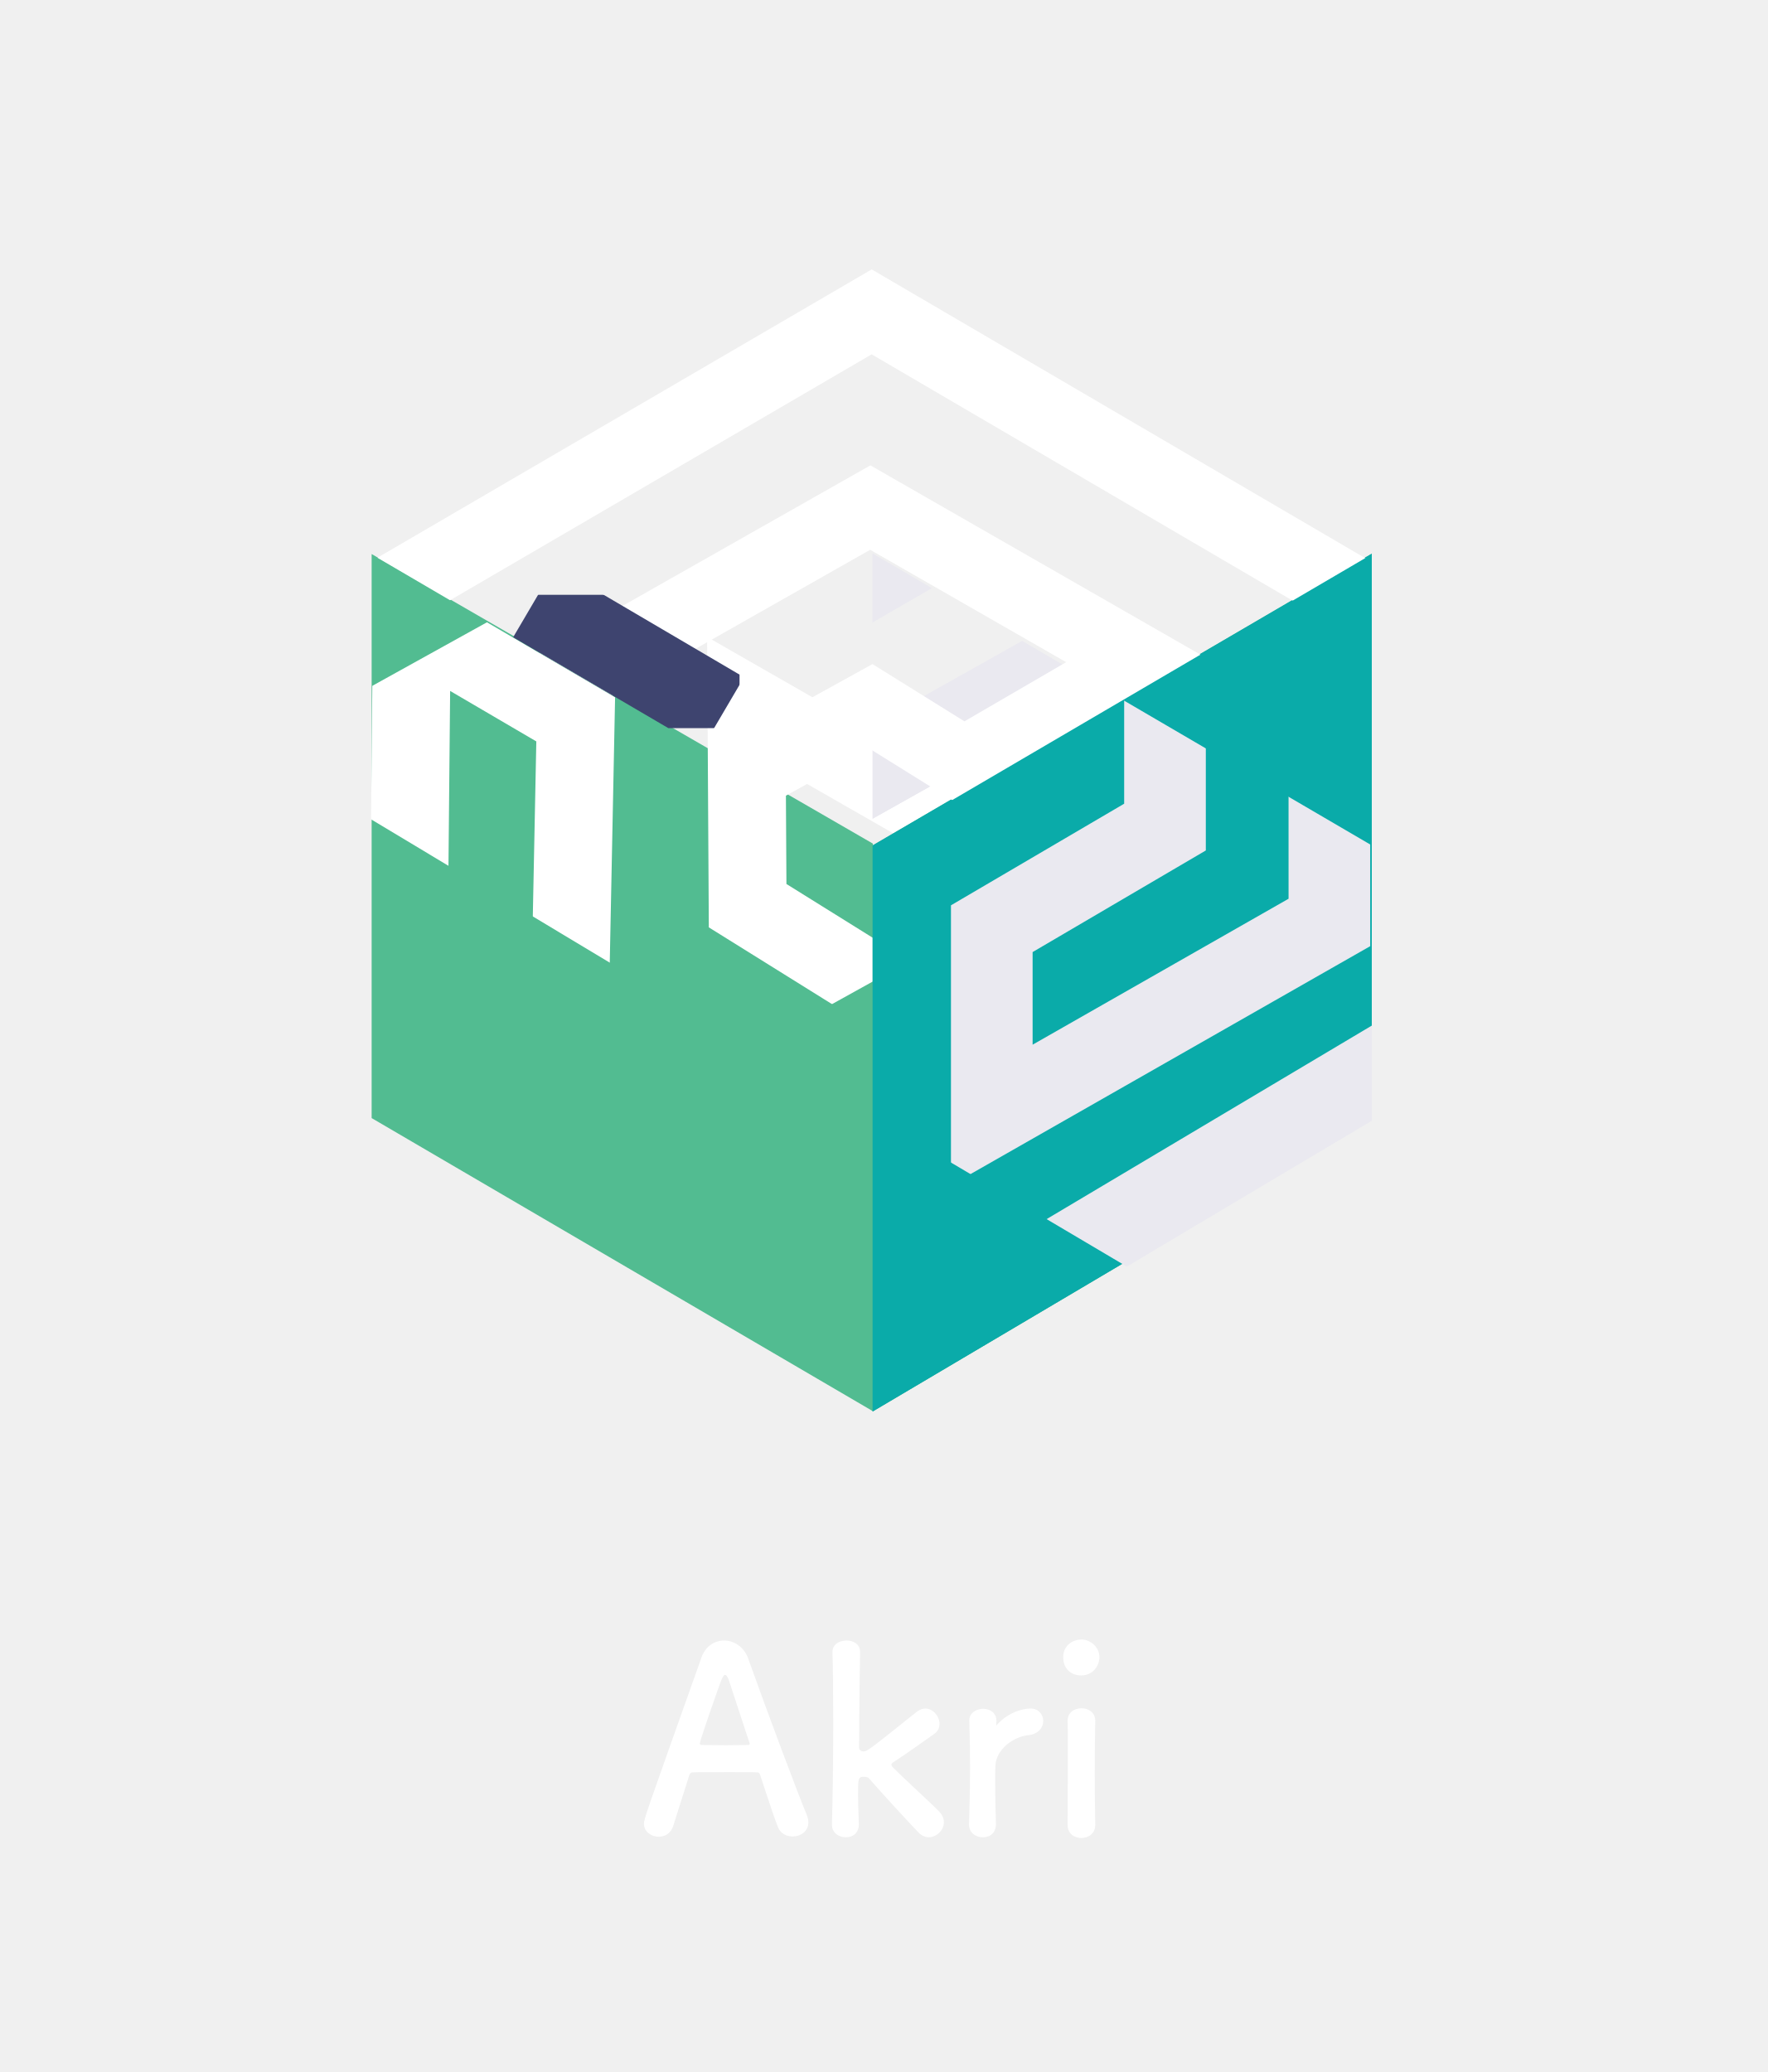
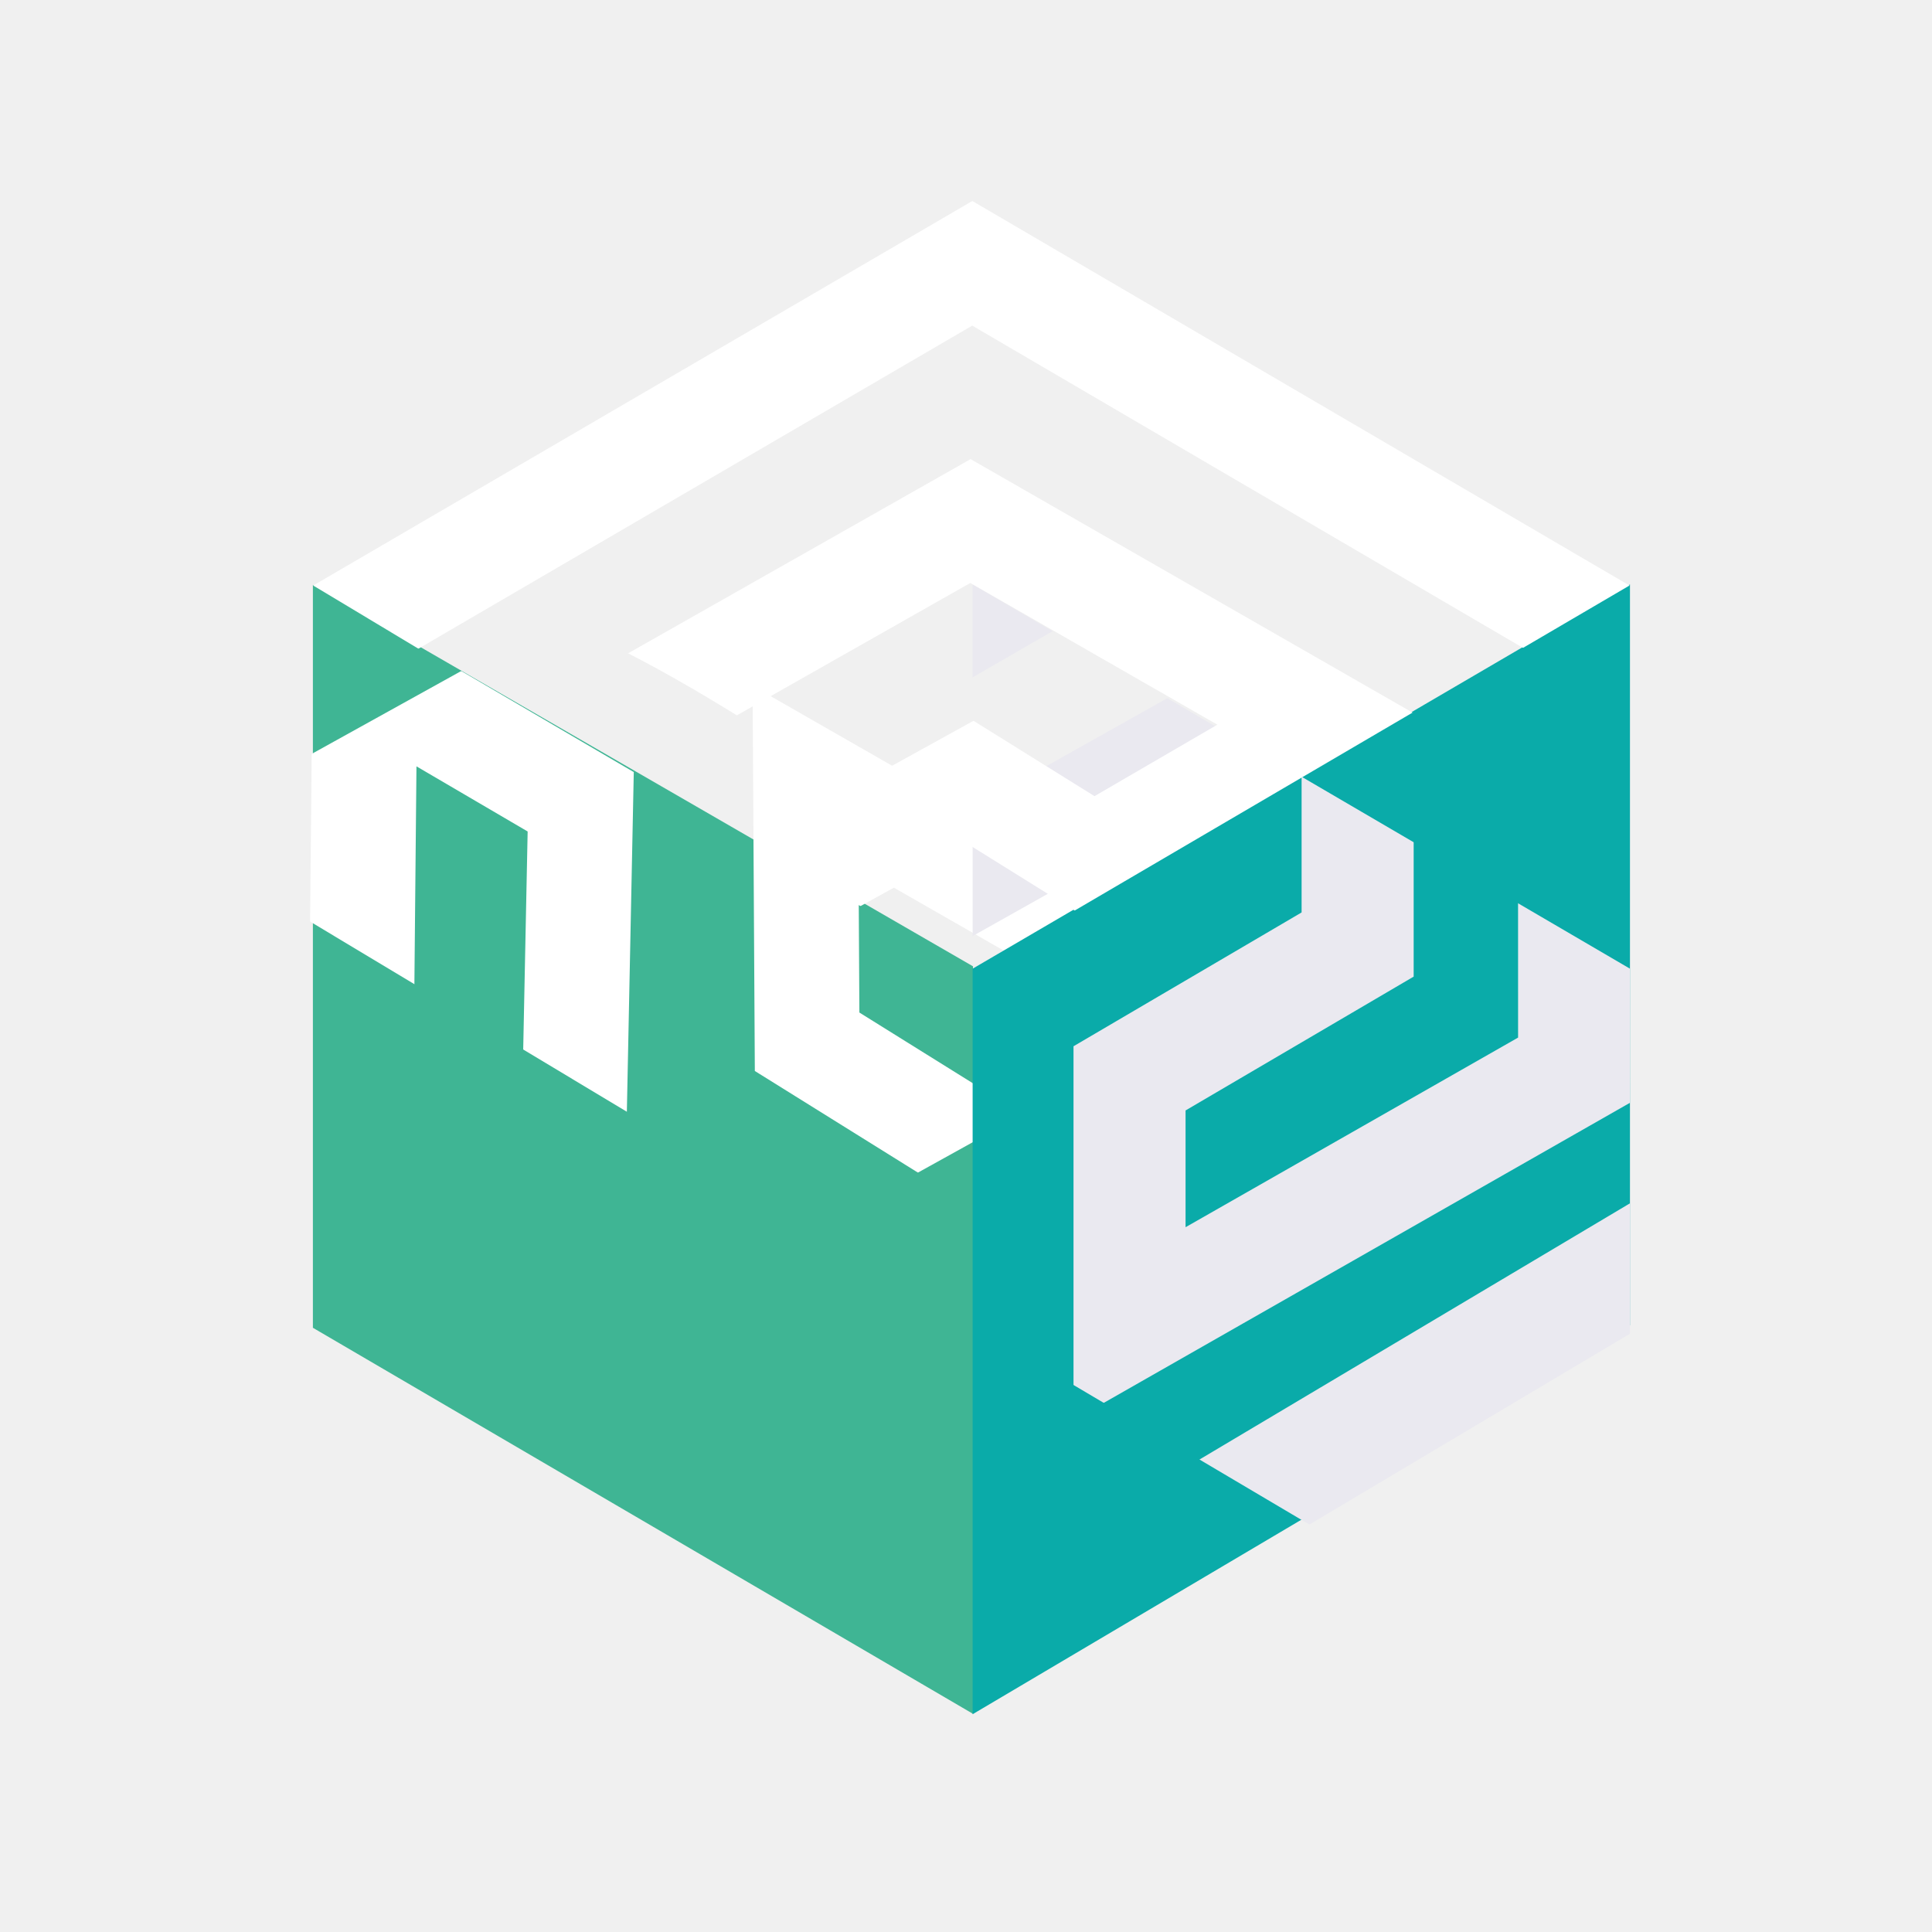
- <svg xmlns="http://www.w3.org/2000/svg" xmlns:xlink="http://www.w3.org/1999/xlink" width="2338px" height="2741px" viewBox="0 0 2338 2741" version="1.1">
+ <svg xmlns="http://www.w3.org/2000/svg" xmlns:xlink="http://www.w3.org/1999/xlink" width="2155px" height="2155px" viewBox="0 0 2155 2155" version="1.1">
  <defs>
-     <polygon id="path-1" points="663.244 1134.724 0.195 751.635 0.195 0.788 663.244 388.57" />
-     <polygon id="path-3" points="660.585 1134.867 0.318 748.898 0.318 0.035 660.585 390.697" />
-     <polygon id="path-5" points="660.585 1134.867 0.318 748.898 0.318 0.035 660.585 390.697" />
-     <polygon id="path-7" points="662.859 0.088 1324.959 387.989 662.859 775.889 0.759 387.989" />
+     <polygon id="path-1" points="736.511 1260.074 0.216 834.666 0.216 0.875 736.511 431.494" />
+     <polygon id="path-3" points="733.558 1260.232 0.354 831.627 0.354 0.039 733.558 433.856" />
+     <path d="M736.083,0.098 L975.704,140.483 L959.717,261.219 C959.717,261.219 1109.635,360.29 1202.381,391.041 C1262.558,410.993 1243.486,294.036 1243.486,294.036 L1471.324,430.849 L736.083,861.6 L0.843,430.849 L736.083,0.098 Z" id="path-5" />
  </defs>
-   <g id="logo-stack-dark" stroke="none" stroke-width="1" fill="none" fill-rule="evenodd">
-     <path d="M1069.246,2410.951 C1069.246,2422.577 1058.988,2429.415 1048.388,2429.415 C1040.523,2429.415 1032.317,2425.654 1028.898,2416.764 C1024.795,2406.848 1015.904,2379.493 1005.305,2347.694 C1004.621,2345.642 1003.595,2344.616 1001.543,2344.616 C996.072,2344.274 982.053,2344.274 966.666,2344.274 C946.15,2344.274 923.241,2344.274 916.06,2344.616 C914.351,2344.616 912.641,2345.642 911.957,2347.694 C903.409,2374.706 895.544,2399.325 890.415,2415.738 C887.338,2425.312 879.474,2429.757 871.267,2429.757 C861.693,2429.757 851.777,2423.261 851.777,2412.661 C851.777,2406.506 852.803,2403.77 927.686,2193.141 C933.157,2177.412 945.466,2170.231 957.776,2170.231 C970.769,2170.231 984.105,2178.438 989.576,2193.824 C1011.459,2255.372 1055.91,2374.364 1067.194,2401.035 C1068.562,2404.454 1069.246,2407.874 1069.246,2410.951 Z M991.627,2307.004 C991.627,2306.662 991.627,2305.978 991.285,2305.294 C980.685,2273.153 970.427,2242.037 964.957,2225.282 C962.905,2219.127 961.195,2215.708 959.144,2215.708 C957.434,2215.708 955.383,2218.785 952.989,2225.624 C947.86,2239.301 925.634,2303.243 925.634,2306.32 C925.634,2307.688 926.318,2308.372 928.37,2308.372 C935.209,2308.372 947.86,2308.713 959.828,2308.713 C972.137,2308.713 984.105,2308.372 988.892,2308.372 C990.943,2308.372 991.627,2308.03 991.627,2307.004 Z M1248.519,2410.609 C1248.519,2421.209 1238.945,2430.441 1228.345,2430.441 C1223.9,2430.441 1219.113,2428.39 1215.01,2424.286 C1205.094,2414.028 1164.404,2369.919 1149.701,2352.823 C1148.333,2351.113 1145.94,2350.429 1142.862,2350.429 C1134.998,2350.429 1134.998,2352.481 1134.998,2375.39 C1134.998,2382.913 1135.34,2393.854 1136.024,2413.003 C1136.366,2420.183 1132.262,2430.441 1118.585,2430.441 C1109.353,2430.441 1100.463,2424.628 1100.463,2413.686 L1100.463,2413.003 C1101.489,2377.442 1102.172,2326.152 1102.172,2279.649 C1102.172,2241.353 1101.831,2206.476 1101.147,2185.96 C1100.805,2176.728 1108.327,2170.231 1119.953,2170.231 C1128.843,2170.231 1137.733,2175.018 1137.733,2185.618 L1137.733,2186.302 C1136.708,2223.914 1136.366,2312.133 1136.366,2312.133 C1136.366,2315.21 1139.443,2316.92 1141.837,2316.92 C1146.966,2316.92 1148.333,2315.894 1212.958,2264.262 C1216.72,2261.527 1220.481,2260.159 1223.9,2260.159 C1234.158,2260.159 1242.706,2270.417 1242.706,2280.333 C1242.706,2285.462 1240.655,2290.249 1235.868,2293.668 C1215.694,2308.03 1200.649,2318.629 1182.526,2330.597 C1180.133,2331.965 1179.107,2333.333 1179.107,2334.358 C1179.107,2335.726 1180.133,2337.094 1181.843,2338.803 C1199.281,2356.242 1233.474,2387.016 1242.706,2396.932 C1246.81,2401.377 1248.519,2406.164 1248.519,2410.609 Z M1299.91,2430.441 C1290.678,2430.441 1281.788,2424.628 1281.788,2413.686 L1281.788,2413.003 C1282.814,2380.519 1283.156,2357.952 1283.156,2337.778 C1283.156,2317.262 1282.814,2299.481 1282.13,2276.572 L1282.13,2275.888 C1282.13,2265.63 1292.046,2260.501 1300.594,2260.501 C1309.142,2260.501 1318.033,2265.63 1318.033,2276.572 C1318.033,2277.94 1317.691,2278.965 1317.691,2279.991 L1317.691,2281.359 C1317.691,2282.043 1317.691,2282.385 1318.033,2282.385 C1318.033,2282.385 1318.717,2282.043 1319.4,2281.017 C1333.078,2265.972 1351.542,2260.159 1363.168,2260.159 C1373.768,2260.159 1379.922,2268.024 1379.922,2276.572 C1379.922,2285.12 1373.768,2294.01 1360.432,2295.378 C1340.258,2297.43 1317.691,2314.184 1316.665,2335.726 C1316.323,2341.881 1316.323,2349.061 1316.323,2358.294 C1316.323,2371.629 1316.665,2388.725 1317.349,2413.003 C1317.691,2420.183 1313.588,2430.441 1299.91,2430.441 Z M1430.288,2216.392 C1416.952,2216.392 1406.352,2207.844 1406.352,2192.115 C1406.352,2175.36 1420.713,2168.863 1430.288,2168.863 C1442.597,2168.863 1454.223,2179.121 1454.223,2192.115 C1454.223,2204.424 1444.991,2216.392 1430.288,2216.392 Z M1448.752,2414.028 C1448.752,2425.654 1439.52,2431.467 1430.288,2431.467 C1421.055,2431.467 1412.165,2425.654 1412.165,2414.028 C1412.165,2385.648 1412.507,2346.668 1412.507,2315.552 C1412.507,2300.165 1412.507,2286.488 1412.165,2277.256 C1411.823,2265.972 1420.372,2259.817 1430.63,2259.817 C1439.52,2259.817 1448.752,2265.288 1448.752,2276.23 C1448.752,2276.572 1448.752,2276.572 1448.752,2276.914 C1448.41,2290.933 1448.068,2317.946 1448.068,2346.668 C1448.068,2370.261 1448.41,2394.538 1448.752,2413.345 C1448.752,2413.686 1448.752,2413.686 1448.752,2414.028 Z" id="Akri" fill="#FFFFFF" />
-     <g id="Cube-Main" transform="translate(1153, 1106.183) scale(-1, -1) translate(-1153, -1106.183) translate(490, 344.6827)">
-       <g id="triange" transform="translate(661.1602, 0.027945)">
+   <g id="icon-dark" stroke="none" stroke-width="1" fill="none" fill-rule="evenodd">
+     <g id="Cube-Main" transform="translate(1083.218, 1066.562) scale(-1, -1) translate(-1083.218, -1066.562) translate(346.7185, 220.5625)">
+       <g id="triange" transform="translate(734.1969, 0.031032)">
        <mask id="mask-2" fill="white">
          <use xlink:href="#path-1" />
        </mask>
-         <use id="Rectangle-5" fill="#52BC91" xlink:href="#path-1" />
-         <polyline id="Path-5" stroke="#FFFFFF" stroke-width="103" fill-rule="nonzero" mask="url(#mask-2)" transform="translate(256.7344, 720.4424) scale(1, -1) rotate(299) translate(-256.7344, -720.4424) " points="1117.048 920.275 876.095 971.429 494.015 745.091 174.708 930.562 -292.969 656.63 -65.449 535.788 168.204 665.685 401.902 537.924 -58.809 258.977 -746.855 644.33 165.321 1181.908 1260.324 561.274" />
-         <path d="M40.207,582.682 L40.207,341.598" id="Path-2" stroke="#FFFFFF" stroke-width="138" fill-rule="nonzero" mask="url(#mask-2)" />
+         <use id="Rectangle-5" fill="#3FB594" xlink:href="#path-1" />
+         <polyline id="Path-5" stroke="#FFFFFF" stroke-width="117" fill-rule="nonzero" mask="url(#mask-2)" transform="translate(286.0952, 807.0278) scale(1, -1) rotate(299) translate(-286.0952, -807.0278) " points="1241.445 1028.935 968.627 1088.649 544.34 837.308 195.007 1040.359 -324.332 736.166 -71.679 601.975 187.785 746.222 447.299 604.347 -64.306 294.586 -828.358 722.508 184.584 1319.47 1400.548 630.277" />
+         <path d="M44.648,647.049 L44.648,379.334" id="Path-2" stroke="#FFFFFF" stroke-width="138" fill-rule="nonzero" mask="url(#mask-2)" />
      </g>
-       <g id="circle" transform="translate(1.137691, 0.393424)">
+       <g id="circle" transform="translate(1.263369, 0.436885)">
        <mask id="mask-4" fill="white">
          <use xlink:href="#path-3" />
        </mask>
-         <use id="Rectangle-5" fill="#3FB594" transform="translate(330.4516, 567.4507) scale(-1, 1) translate(-330.4516, -567.4507) " xlink:href="#path-3" />
-         <polyline id="Path-5" stroke="#EAE9F0" stroke-width="108" fill-rule="nonzero" mask="url(#mask-4)" points="955.151 -309.534 952.121 938.162 56.529 1455.349 56.407 647.002 502.978 392.333 502.978 638.734 273.862 773.163 273.862 1063.454 726.437 809.241 722.465 17.913 -159.876 543.067 -144.347 1799.63" />
+         <use id="Rectangle-5" fill="#0AABA9" transform="translate(366.9557, 630.1355) scale(-1, 1) translate(-366.9557, -630.1355) " xlink:href="#path-3" />
+         <polyline id="Path-5" stroke="#EAE9F0" stroke-width="125" fill-rule="nonzero" mask="url(#mask-4)" points="1060.665 -343.728 1057.3 1041.798 62.774 1616.117 62.638 718.475 558.541 435.673 558.54 709.294 304.114 858.572 304.114 1180.931 806.685 898.635 802.274 19.892 -177.537 603.058 -160.293 1998.43" />
      </g>
-       <g id="circle" transform="translate(1.137691, 0.393424)">
+       <g id="square" transform="translate(0.168183, 829.2926)">
        <mask id="mask-6" fill="white">
          <use xlink:href="#path-5" />
        </mask>
-         <use id="Rectangle-5" fill="#0AABA9" transform="translate(330.4516, 567.4507) scale(-1, 1) translate(-330.4516, -567.4507) " xlink:href="#path-5" />
-         <polyline id="Path-5" stroke="#EAE9F0" stroke-width="108" fill-rule="nonzero" mask="url(#mask-6)" points="955.151 -309.534 952.121 938.162 56.529 1455.349 56.407 647.002 502.978 392.333 502.978 638.734 273.862 773.163 273.862 1063.454 726.437 809.241 722.465 17.913 -159.876 543.067 -144.347 1799.63" />
-       </g>
-       <g id="square" transform="translate(0.151452, 746.7959)">
-         <mask id="mask-8" fill="white">
-           <use xlink:href="#path-7" />
-         </mask>
        <g id="Rectangle-5" />
-         <polyline id="Path-5" stroke="#FFFFFF" stroke-width="97" fill-rule="nonzero" mask="url(#mask-8)" points="-581.32 156.266 498.678 -455.439 1344.81 63.789 664.672 449.435 308.617 245.229 540.994 110.025 663.243 186.169 894.745 58.309 483.408 -192.707 -220.088 191.703 662.816 708.329 1709.171 97.917" />
-         <g id="Group" mask="url(#mask-8)" fill-rule="nonzero" stroke="#3E446F" stroke-width="122">
-           <g transform="translate(862.1315, 172.1714)" id="Path-3">
-             <path d="M0.499,0.219 L250.607,147.145" />
-           </g>
+         <polyline id="Path-5" stroke="#FFFFFF" stroke-width="120" fill-rule="nonzero" mask="url(#mask-6)" points="1492.367 73.835 737.097 502.083 341.709 275.319 599.757 125.179 735.51 209.734 992.585 67.751 535.809 -210.995 -245.401 215.88 735.036 789.576 1896.978 111.734" />
+         <g id="Group" mask="url(#mask-6)">
+           <g transform="translate(957.369, 191.1907)" />
        </g>
      </g>
    </g>
  </g>
</svg>
